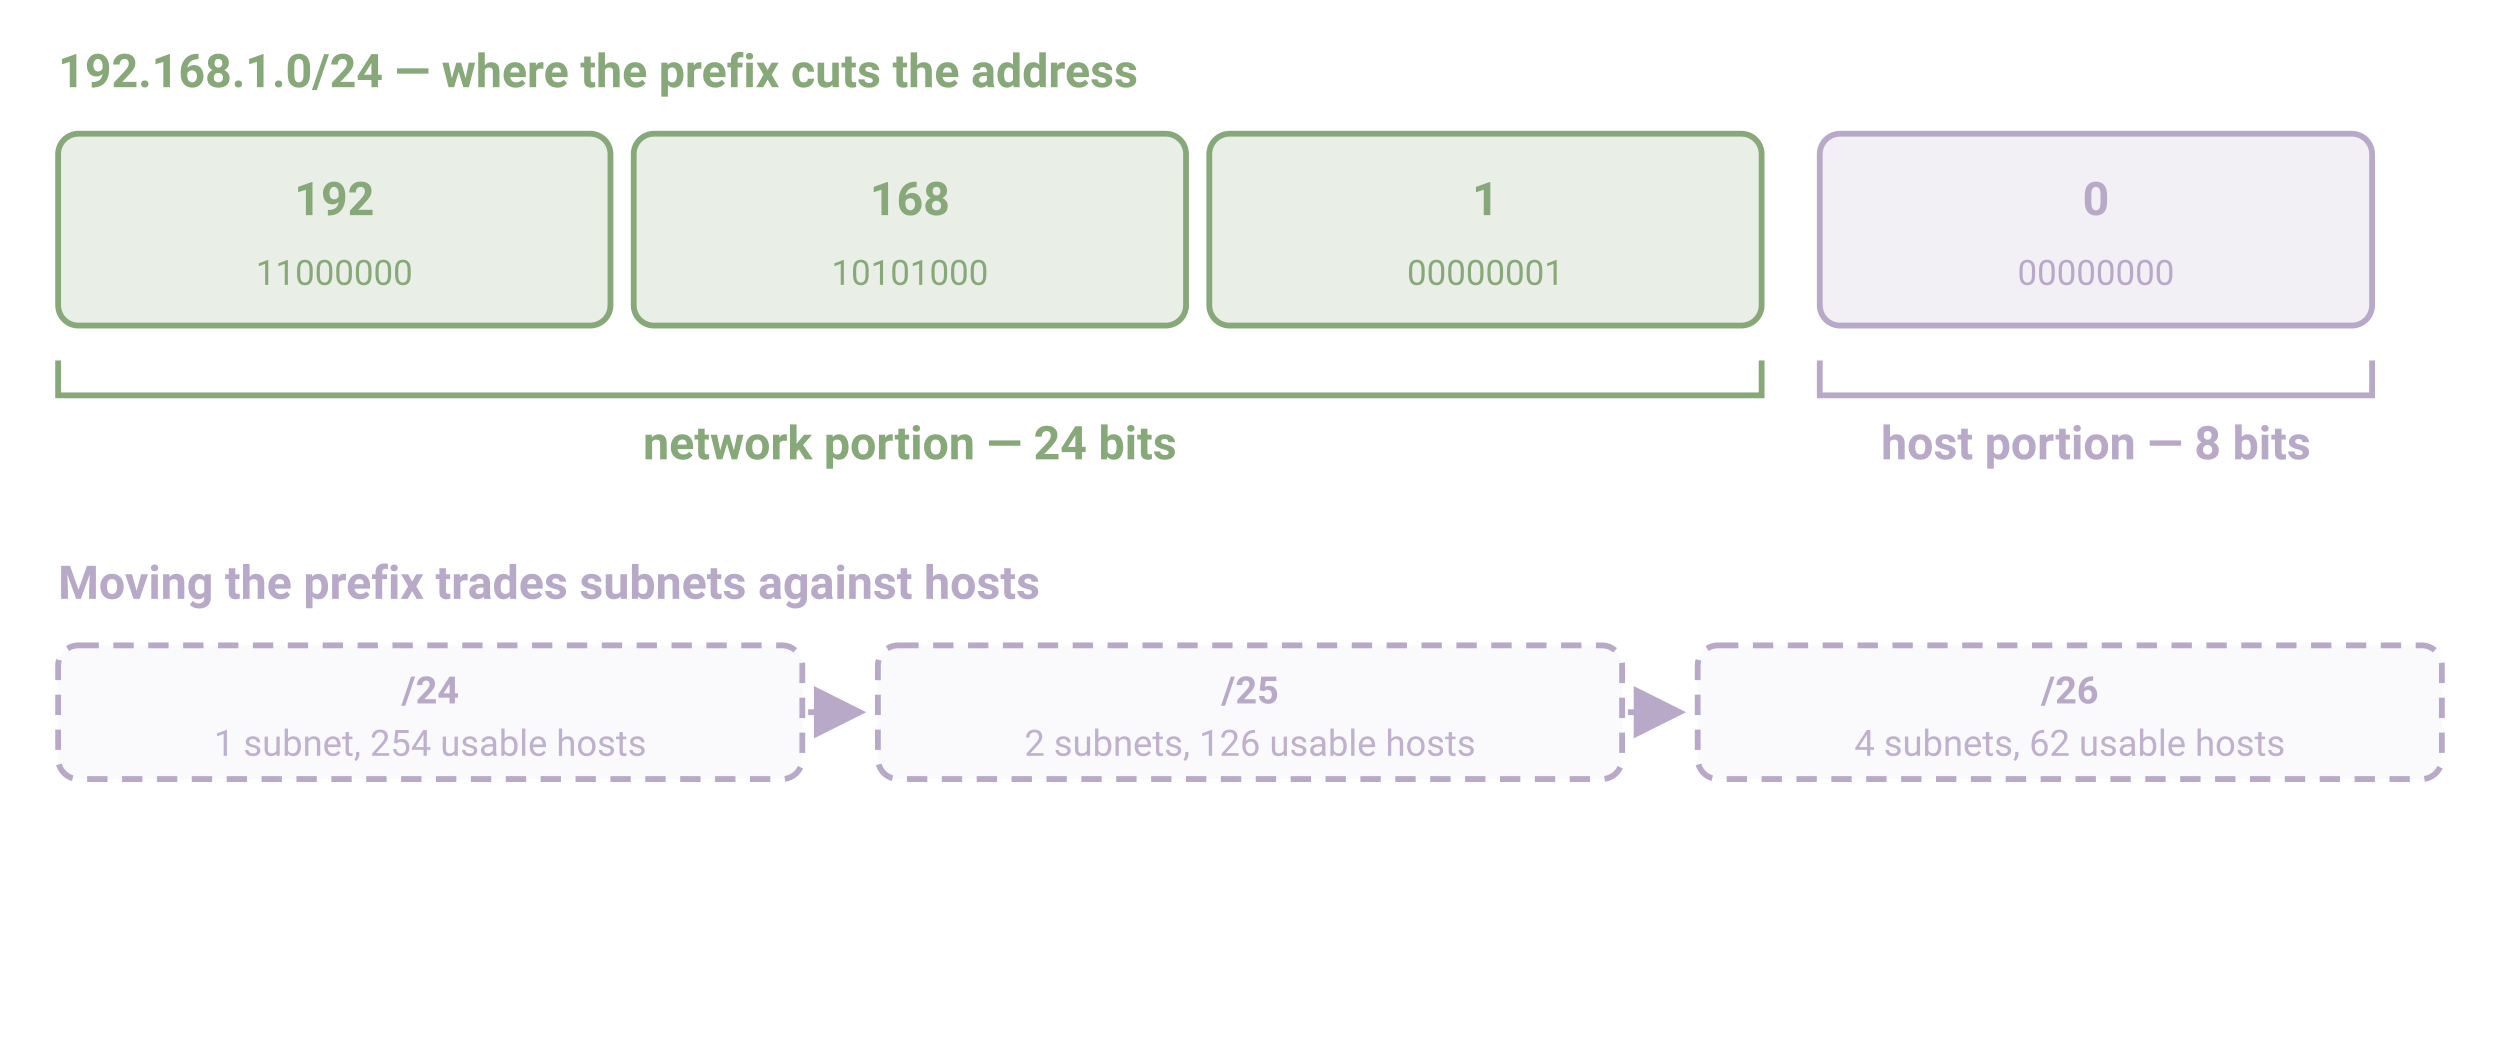
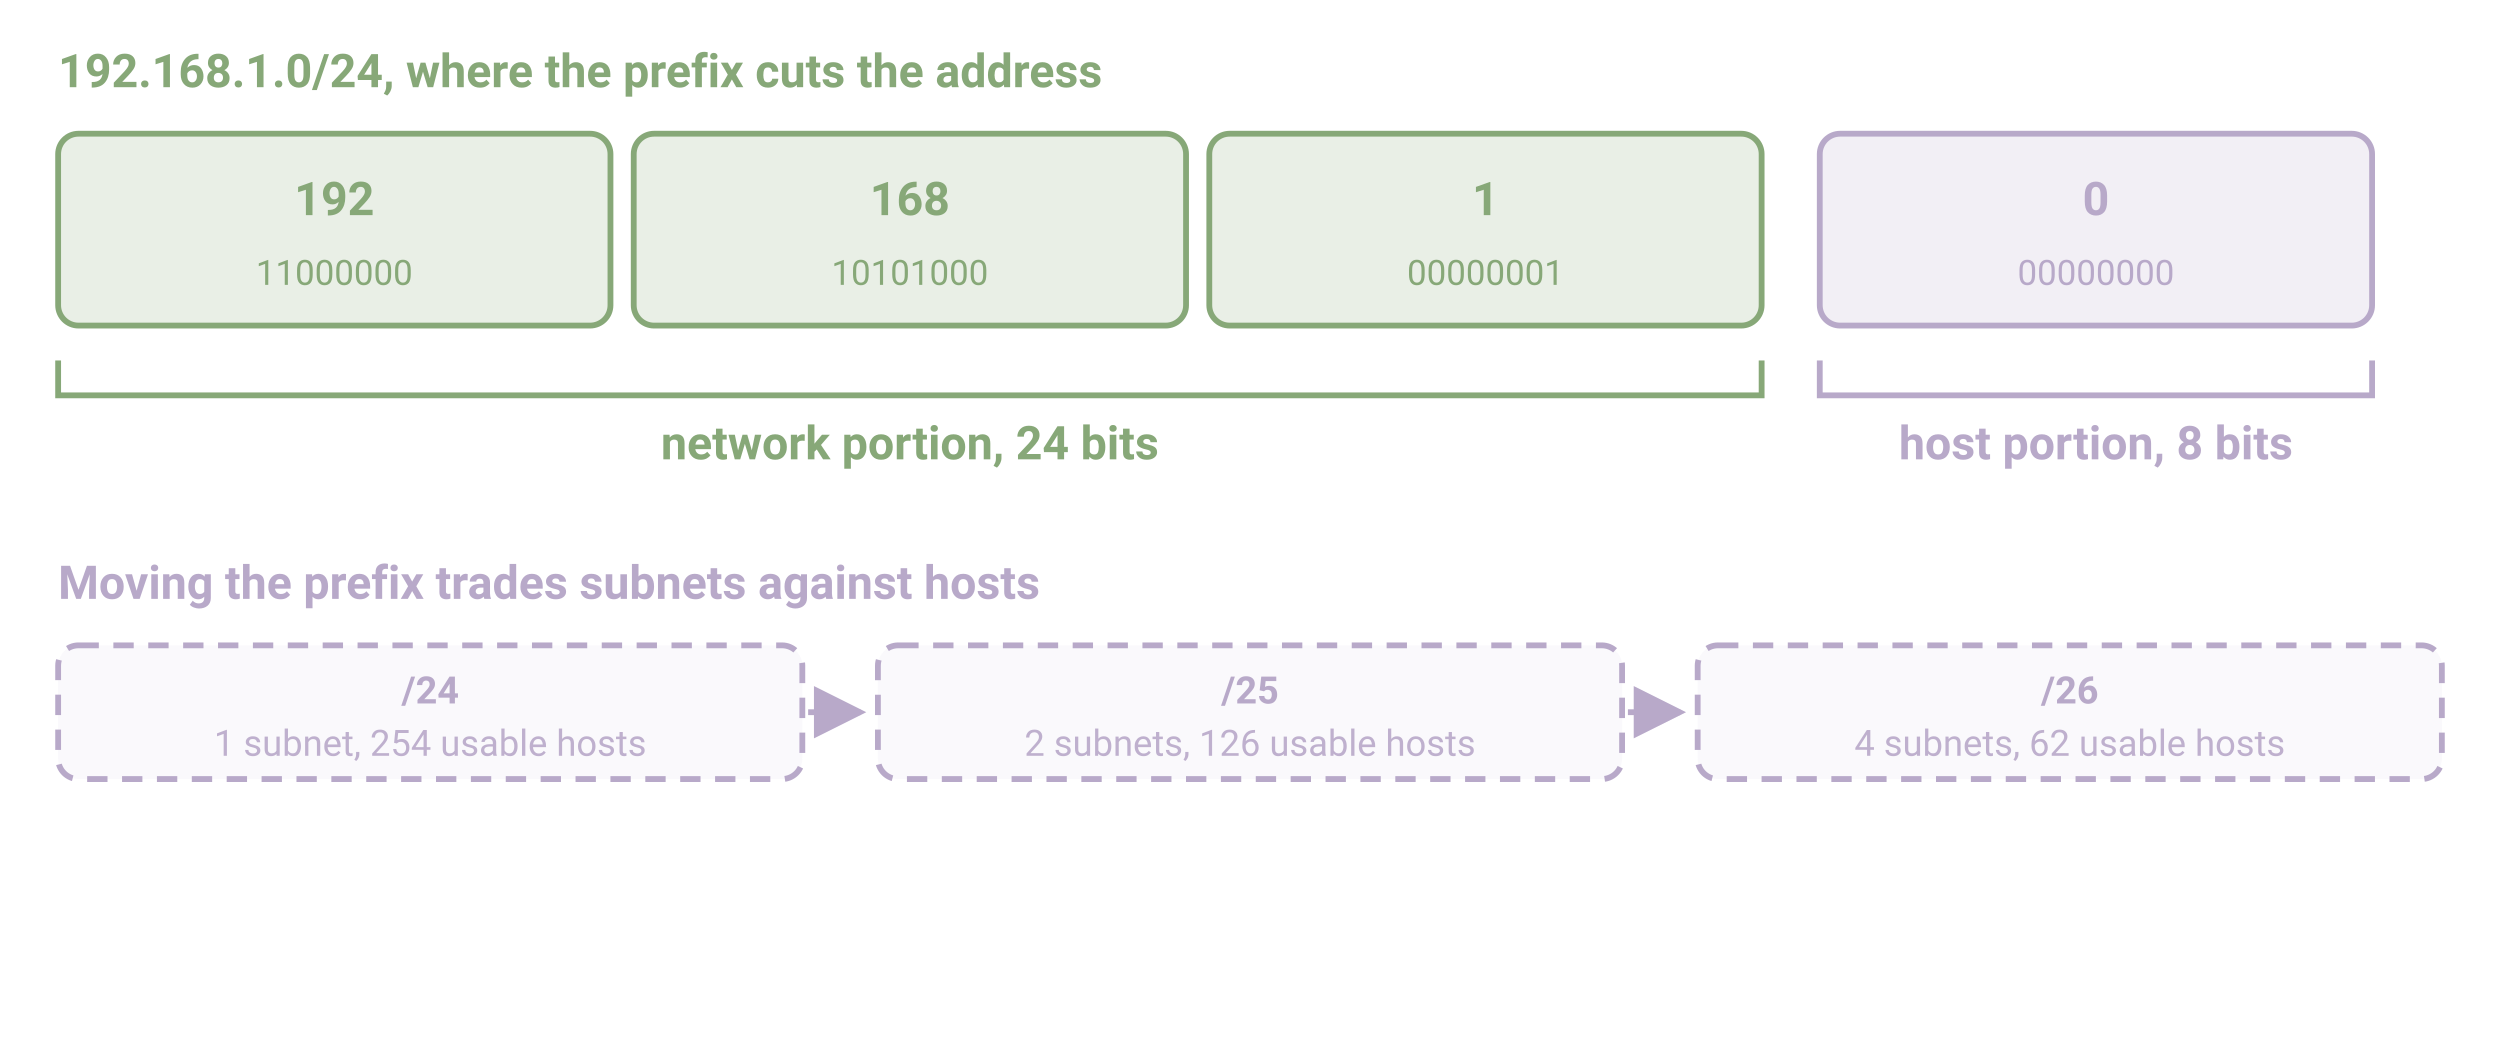
<svg xmlns="http://www.w3.org/2000/svg" width="860" height="360" viewBox="0 0 860 360" role="img" aria-labelledby="t d">
  <defs>
    <marker id="as" markerWidth="9" markerHeight="9" refX="8" refY="4.5" orient="auto">
      <path d="M0,0 L9,4.5 L0,9 Z" fill="#87A878" />
    </marker>
    <marker id="al" markerWidth="9" markerHeight="9" refX="8" refY="4.5" orient="auto">
      <path d="M0,0 L9,4.5 L0,9 Z" fill="#B8A9C9" />
    </marker>
  </defs>
  <style>
 text{font-family:'Segoe UI',system-ui,-apple-system,Roboto,Arial,sans-serif}
 .dev{fill:#87A878;fill-opacity:.18;stroke:#87A878;stroke-width:2}
 .host{fill:#B8A9C9;fill-opacity:.18;stroke:#B8A9C9;stroke-width:2}
 .dim{fill:#B8A9C9;fill-opacity:.07;stroke:#B8A9C9;stroke-width:2;stroke-dasharray:7 5}
 .ext{fill:#B8A9C9;fill-opacity:.07;stroke:#B8A9C9;stroke-width:2;stroke-dasharray:7 5}
 .chip{fill:#87A878;fill-opacity:.12;stroke:none}
 .chipl{fill:#B8A9C9;fill-opacity:.12;stroke:none}
 .nd{font-size:16px;font-weight:600;fill:#87A878}
 .nh{font-size:16px;font-weight:600;fill:#B8A9C9}
 .el{font-size:12px;fill:#87A878}
 .elh{font-size:12px;fill:#B8A9C9}
 .note{font-size:12.5px;fill:#B8A9C9}
 .nt{font-size:13px;font-weight:600;fill:#B8A9C9}
</style>
-   <text class="nd" x="20" y="30" font-size="15">192.168.1.0/24 — where the prefix cuts the address</text>
+   <text class="nd" x="20" y="30" font-size="15">192.168.1.0/24, where the prefix cuts the address</text>
  <g>
    <rect class="dev" x="20" y="46" width="190" height="66" rx="7" />
    <rect class="dev" x="218" y="46" width="190" height="66" rx="7" />
    <rect class="dev" x="416" y="46" width="190" height="66" rx="7" />
    <rect class="host" x="626" y="46" width="190" height="66" rx="7" />
  </g>
  <g text-anchor="middle">
    <text class="nd" x="115" y="74" font-size="17">192</text>
    <text class="el" x="115" y="98" font-family="ui-monospace,'DejaVu Sans Mono',monospace">11000000</text>
    <text class="nd" x="313" y="74" font-size="17">168</text>
    <text class="el" x="313" y="98" font-family="ui-monospace,'DejaVu Sans Mono',monospace">10101000</text>
    <text class="nd" x="511" y="74" font-size="17">1</text>
    <text class="el" x="511" y="98" font-family="ui-monospace,'DejaVu Sans Mono',monospace">00000001</text>
    <text class="nh" x="721" y="74" font-size="17">0</text>
    <text class="elh" x="721" y="98" font-family="ui-monospace,'DejaVu Sans Mono',monospace">00000000</text>
  </g>
  <g stroke-width="2" fill="none">
    <path d="M20 124 L20 136 L606 136 L606 124" stroke="#87A878" />
    <path d="M626 124 L626 136 L816 136 L816 124" stroke="#B8A9C9" />
  </g>
-   <text class="nd" x="313" y="158" text-anchor="middle" font-size="14">network portion — 24 bits</text>
-   <text class="nh" x="721" y="158" text-anchor="middle" font-size="14">host portion — 8 bits</text>
+   <text class="nd" x="313" y="158" text-anchor="middle" font-size="14">network portion, 24 bits</text>
+   <text class="nh" x="721" y="158" text-anchor="middle" font-size="14">host portion, 8 bits</text>
  <text class="nh" x="20" y="206" font-size="15">Moving the prefix trades subnets against hosts</text>
  <g>
    <rect class="dim" x="20" y="222" width="256" height="46" rx="7" />
    <rect class="dim" x="302" y="222" width="256" height="46" rx="7" />
    <rect class="dim" x="584" y="222" width="256" height="46" rx="7" />
  </g>
  <g text-anchor="middle">
    <text class="nt" x="148" y="242">/24</text>
    <text class="note" x="148" y="260" fill-opacity=".9">1 subnet, 254 usable hosts</text>
    <text class="nt" x="430" y="242">/25</text>
    <text class="note" x="430" y="260" fill-opacity=".9">2 subnets, 126 usable hosts</text>
    <text class="nt" x="712" y="242">/26</text>
    <text class="note" x="712" y="260" fill-opacity=".9">4 subnets, 62 usable hosts</text>
  </g>
  <g stroke="#B8A9C9" stroke-width="2" marker-end="url(#al)">
    <line x1="278" y1="245" x2="296" y2="245" />
    <line x1="560" y1="245" x2="578" y2="245" />
  </g>
</svg>
